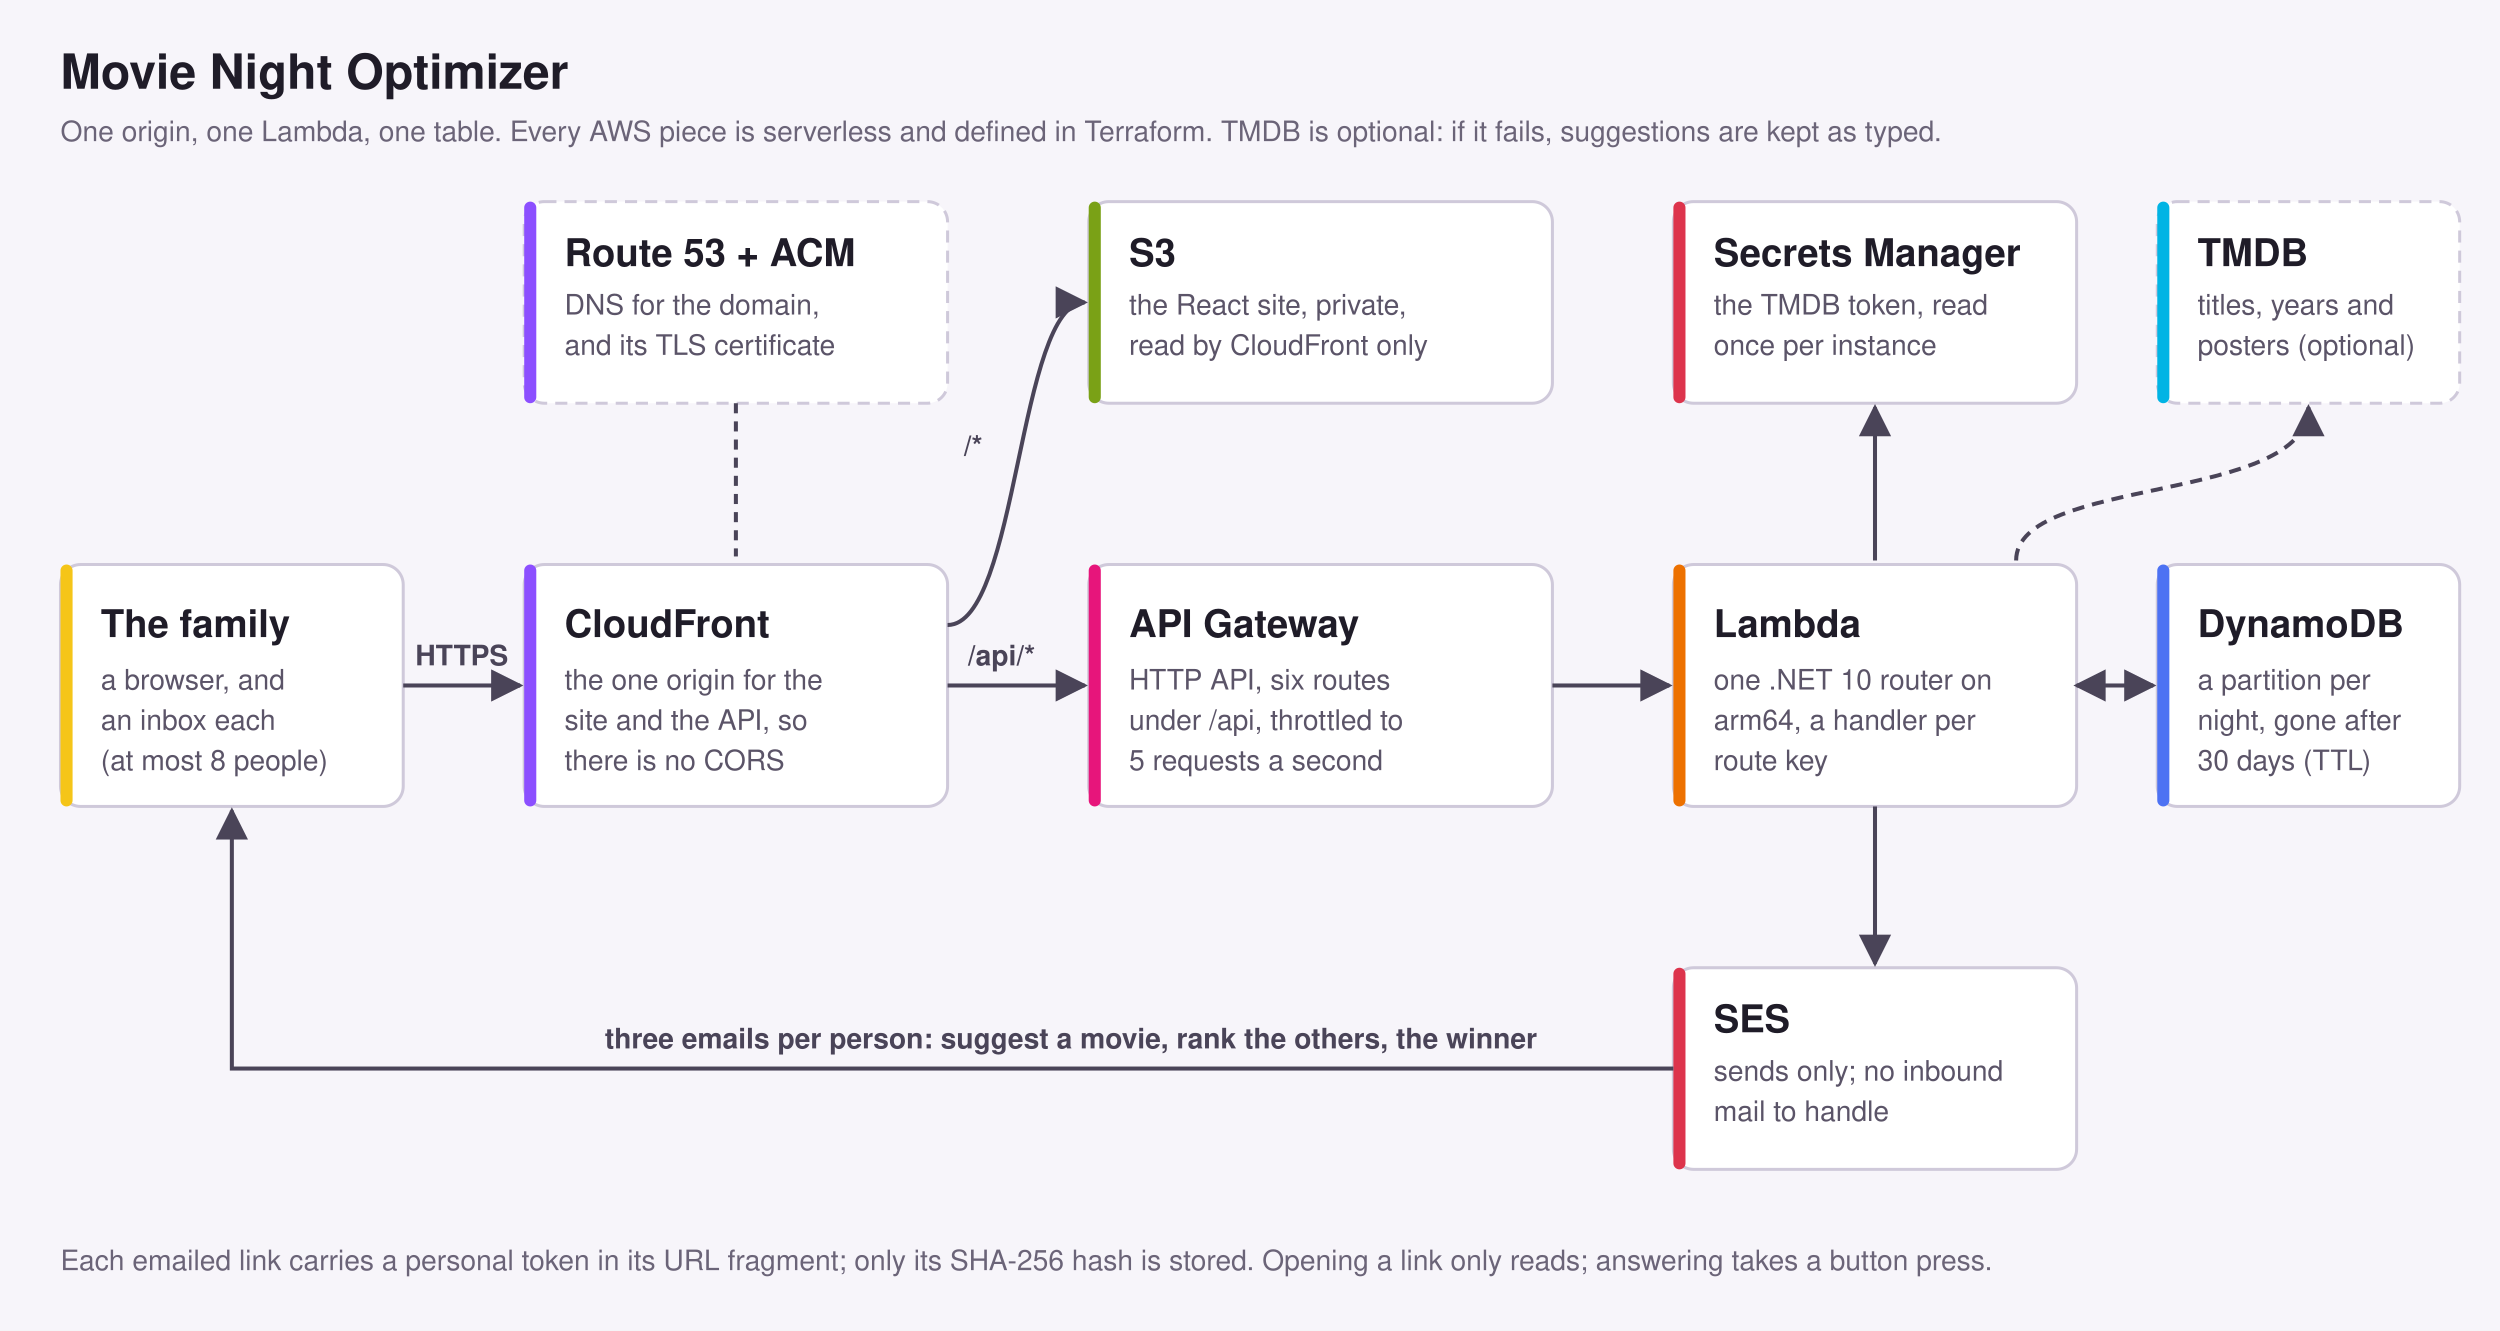
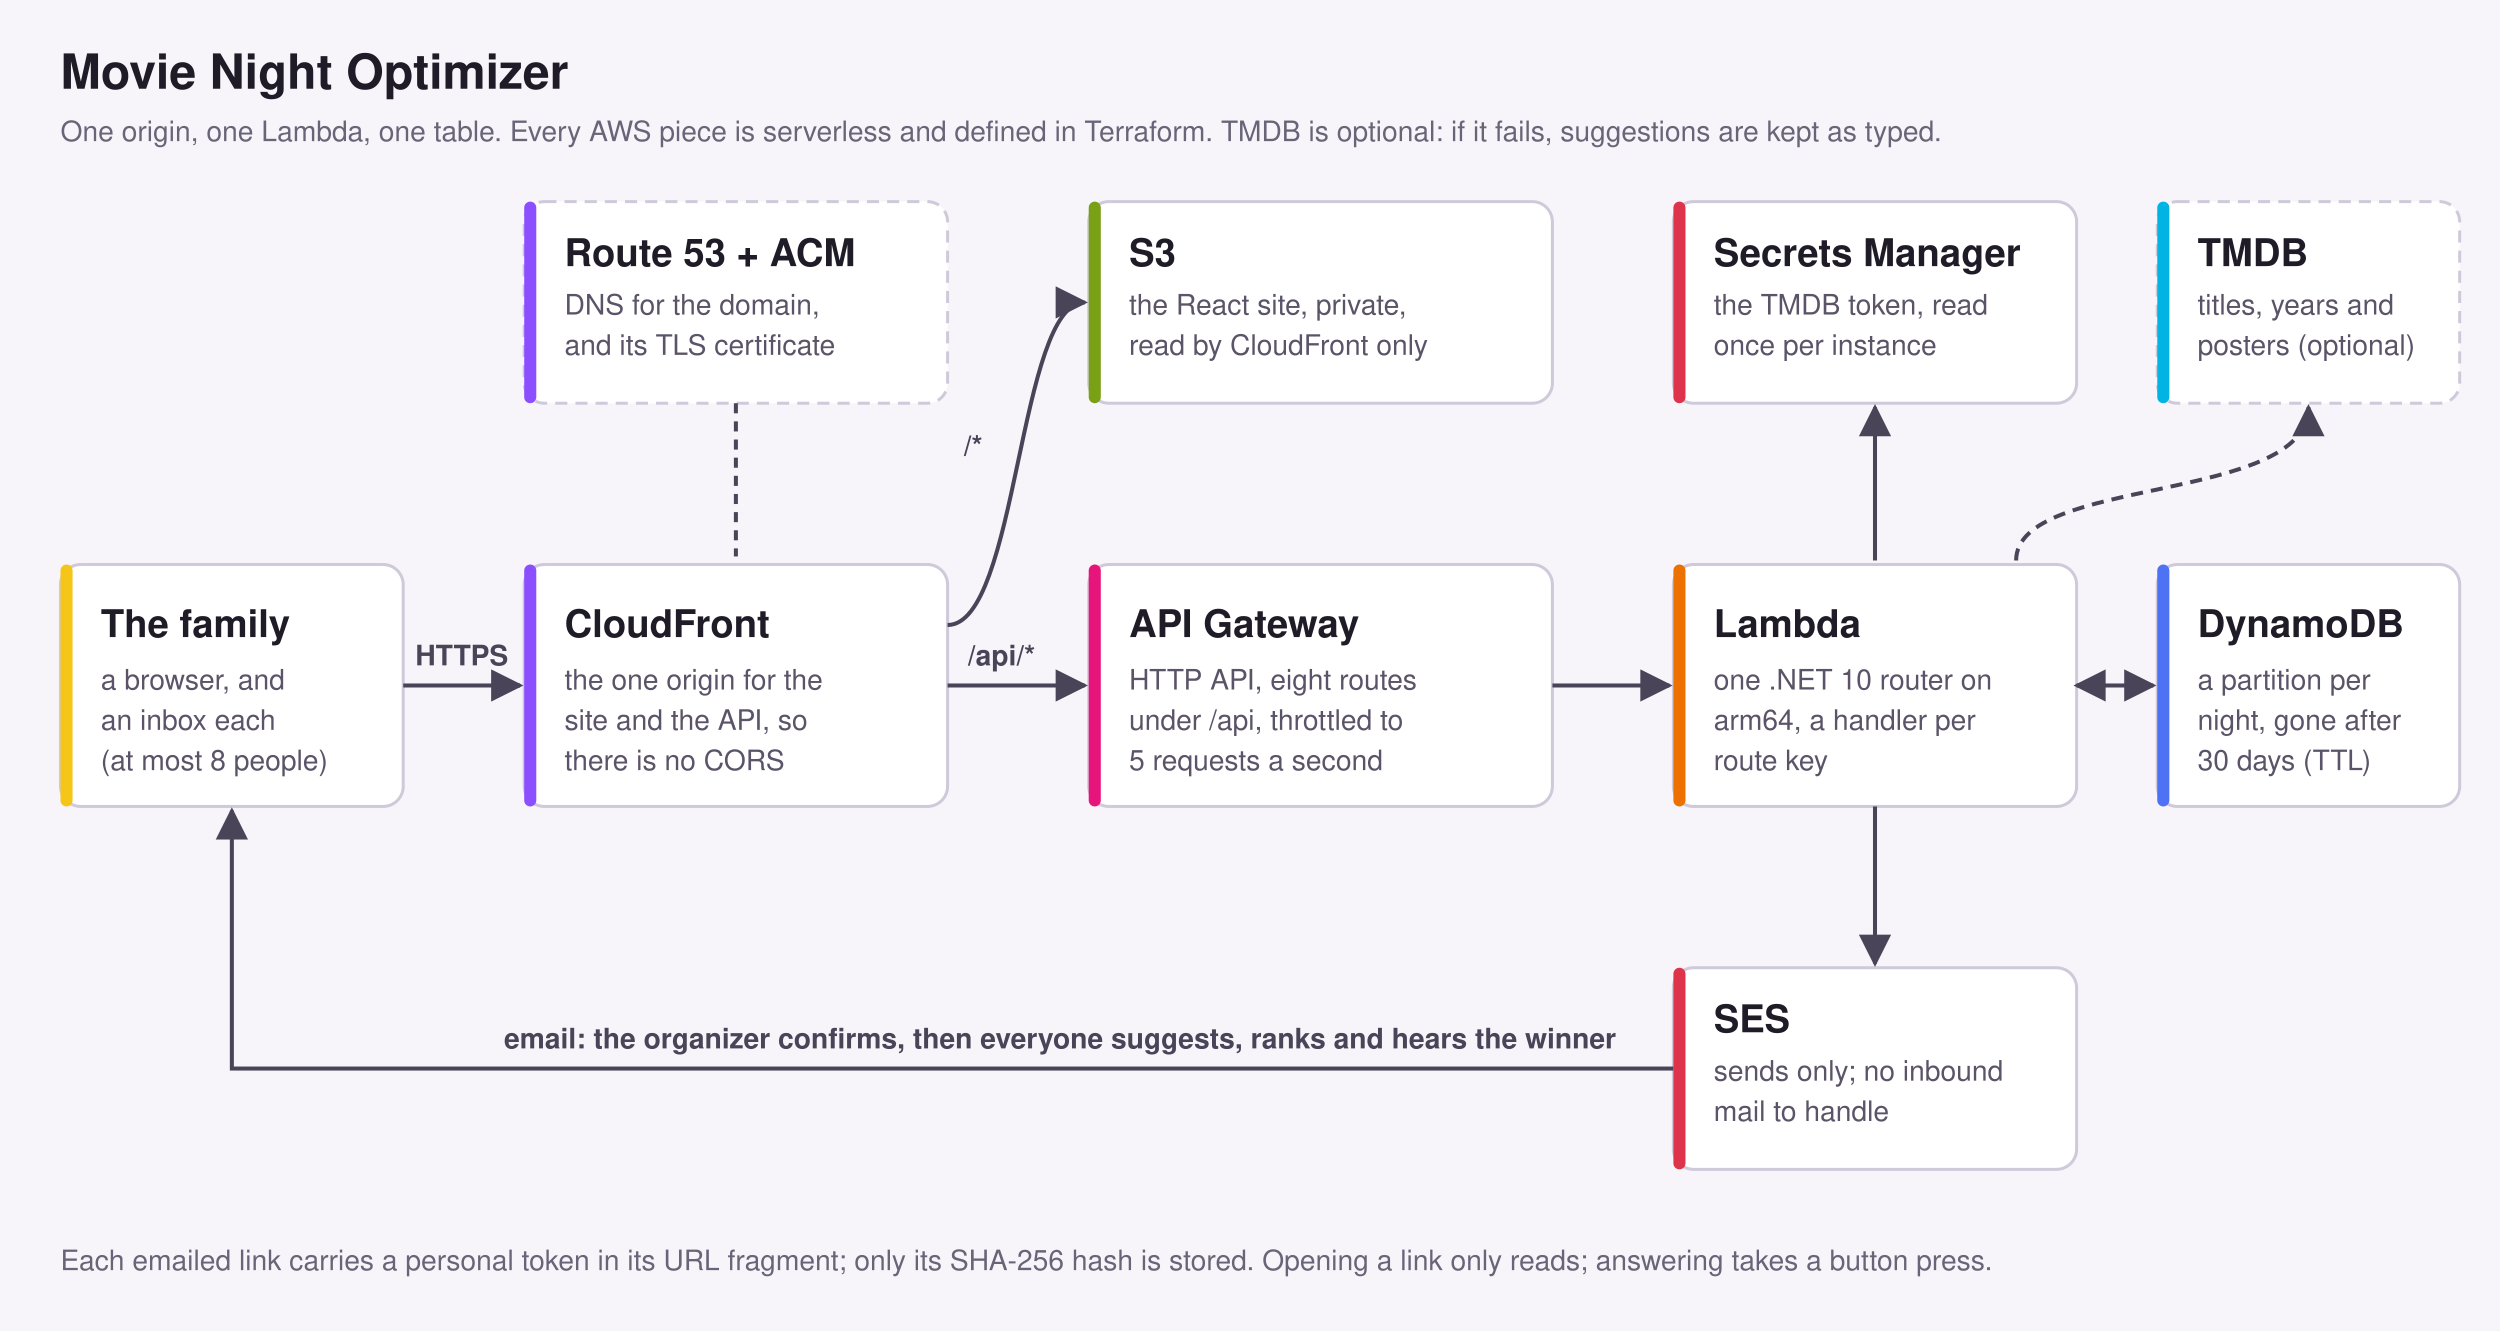
<svg xmlns="http://www.w3.org/2000/svg" viewBox="0 0 1240 660" width="1240" height="660" font-family="Helvetica, Arial, sans-serif">
  <defs>
    <marker id="arrow" viewBox="0 0 10 10" refX="9" refY="5" markerWidth="8" markerHeight="8" orient="auto-start-reverse">
      <path d="M0,0 L10,5 L0,10 z" fill="#4a4458" />
    </marker>
    <style>
      .box { fill: #ffffff; stroke: #cfc9da; stroke-width: 1.5; }
      .name { font-size: 19px; font-weight: 700; fill: #1f1c28; }
      .detail { font-size: 14px; fill: #5b5468; }
      .edge { stroke: #4a4458; stroke-width: 2; fill: none; }
      .label { font-size: 14px; fill: #4a4458; font-weight: 600; }
      .note { font-size: 14px; fill: #6b6478; }
    </style>
  </defs>
  <rect width="1240" height="660" fill="#f7f5fa" />
  <text x="30" y="44" font-size="24" font-weight="700" fill="#1f1c28">Movie Night Optimizer</text>
  <text x="30" y="70" class="note">One origin, one Lambda, one table. Every AWS piece is serverless and defined in Terraform. TMDB is optional: if it fails, suggestions are kept as typed.</text>
  <rect class="box" x="260" y="100" width="210" height="100" rx="10" stroke-dasharray="6 4" />
  <rect x="260" y="100" width="6" height="100" rx="3" fill="#8c4fff" />
  <text x="280" y="132" class="name">Route 53 + ACM</text>
  <text x="280" y="156" class="detail">DNS for the domain,</text>
  <text x="280" y="176" class="detail">and its TLS certificate</text>
  <path class="edge" d="M365,200 L365,276" stroke-dasharray="5 4" />
  <rect class="box" x="30" y="280" width="170" height="120" rx="10" />
  <rect x="30" y="280" width="6" height="120" rx="3" fill="#f5c518" />
  <text x="50" y="316" class="name">The family</text>
  <text x="50" y="342" class="detail">a browser, and</text>
  <text x="50" y="362" class="detail">an inbox each</text>
  <text x="50" y="382" class="detail">(at most 8 people)</text>
  <rect class="box" x="260" y="280" width="210" height="120" rx="10" />
  <rect x="260" y="280" width="6" height="120" rx="3" fill="#8c4fff" />
  <text x="280" y="316" class="name">CloudFront</text>
  <text x="280" y="342" class="detail">the one origin for the</text>
  <text x="280" y="362" class="detail">site and the API, so</text>
  <text x="280" y="382" class="detail">there is no CORS</text>
  <rect class="box" x="540" y="100" width="230" height="100" rx="10" />
  <rect x="540" y="100" width="6" height="100" rx="3" fill="#7aa116" />
  <text x="560" y="132" class="name">S3</text>
  <text x="560" y="156" class="detail">the React site, private,</text>
  <text x="560" y="176" class="detail">read by CloudFront only</text>
  <rect class="box" x="540" y="280" width="230" height="120" rx="10" />
  <rect x="540" y="280" width="6" height="120" rx="3" fill="#e7157b" />
  <text x="560" y="316" class="name">API Gateway</text>
-   <text x="560" y="342" class="detail">HTTP API, six routes</text>
+   <text x="560" y="342" class="detail">HTTP API, eight routes</text>
  <text x="560" y="362" class="detail">under /api, throttled to</text>
  <text x="560" y="382" class="detail">5 requests a second</text>
  <rect class="box" x="830" y="280" width="200" height="120" rx="10" />
  <rect x="830" y="280" width="6" height="120" rx="3" fill="#ed7100" />
  <text x="850" y="316" class="name">Lambda</text>
  <text x="850" y="342" class="detail">one .NET 10 router on</text>
  <text x="850" y="362" class="detail">arm64, a handler per</text>
  <text x="850" y="382" class="detail">route key</text>
  <rect class="box" x="1070" y="280" width="150" height="120" rx="10" />
  <rect x="1070" y="280" width="6" height="120" rx="3" fill="#4d72f3" />
  <text x="1090" y="316" class="name">DynamoDB</text>
  <text x="1090" y="342" class="detail">a partition per</text>
  <text x="1090" y="362" class="detail">night, gone after</text>
  <text x="1090" y="382" class="detail">30 days (TTL)</text>
  <rect class="box" x="830" y="480" width="200" height="100" rx="10" />
  <rect x="830" y="480" width="6" height="100" rx="3" fill="#dd344c" />
  <text x="850" y="512" class="name">SES</text>
  <text x="850" y="536" class="detail">sends only; no inbound</text>
  <text x="850" y="556" class="detail">mail to handle</text>
  <rect class="box" x="830" y="100" width="200" height="100" rx="10" />
  <rect x="830" y="100" width="6" height="100" rx="3" fill="#dd344c" />
  <text x="850" y="132" class="name">Secrets Manager</text>
  <text x="850" y="156" class="detail">the TMDB token, read</text>
  <text x="850" y="176" class="detail">once per instance</text>
  <rect class="box" x="1070" y="100" width="150" height="100" rx="10" stroke-dasharray="6 4" />
  <rect x="1070" y="100" width="6" height="100" rx="3" fill="#01b4e4" />
  <text x="1090" y="132" class="name">TMDB</text>
  <text x="1090" y="156" class="detail">titles, years and</text>
  <text x="1090" y="176" class="detail">posters (optional)</text>
  <path class="edge" d="M200,340 L258,340" marker-end="url(#arrow)" />
  <text x="206" y="330" class="label">HTTPS</text>
  <path class="edge" d="M470,310 C505,310 505,150 538,150" marker-end="url(#arrow)" />
  <text x="478" y="226" class="label">/*</text>
  <path class="edge" d="M470,340 L538,340" marker-end="url(#arrow)" />
  <text x="480" y="330" class="label">/api/*</text>
  <path class="edge" d="M770,340 L828,340" marker-end="url(#arrow)" />
  <path class="edge" d="M1030,340 L1068,340" marker-start="url(#arrow)" marker-end="url(#arrow)" />
  <path class="edge" d="M930,400 L930,478" marker-end="url(#arrow)" />
  <path class="edge" d="M930,278 L930,202" marker-end="url(#arrow)" />
  <path class="edge" d="M1000,278 C1000,236 1145,250 1145,202" marker-end="url(#arrow)" stroke-dasharray="6 4" />
  <path class="edge" d="M830,530 L115,530 L115,402" marker-end="url(#arrow)" />
-   <text x="300" y="520" class="label">three emails per person: suggest a movie, rank the others, the winner</text>
+   <text x="250" y="520" class="label">email: the organizer confirms, then everyone suggests, ranks and hears the winner</text>
  <text x="30" y="630" class="note">Each emailed link carries a personal token in its URL fragment; only its SHA-256 hash is stored. Opening a link only reads; answering takes a button press.</text>
</svg>
